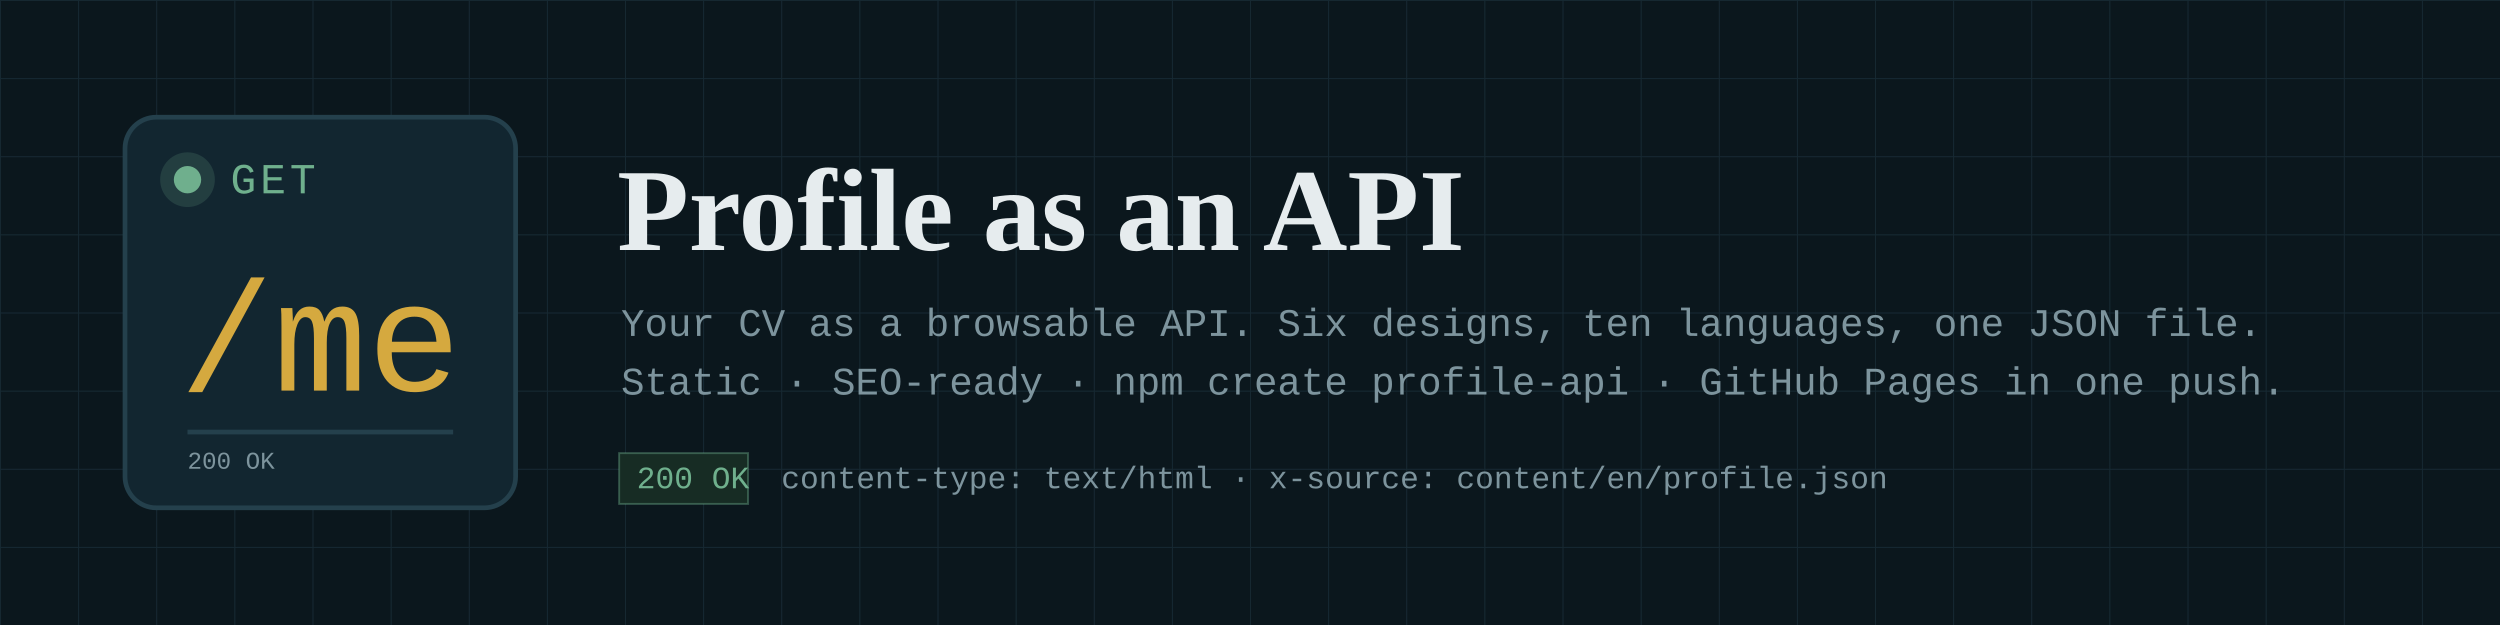
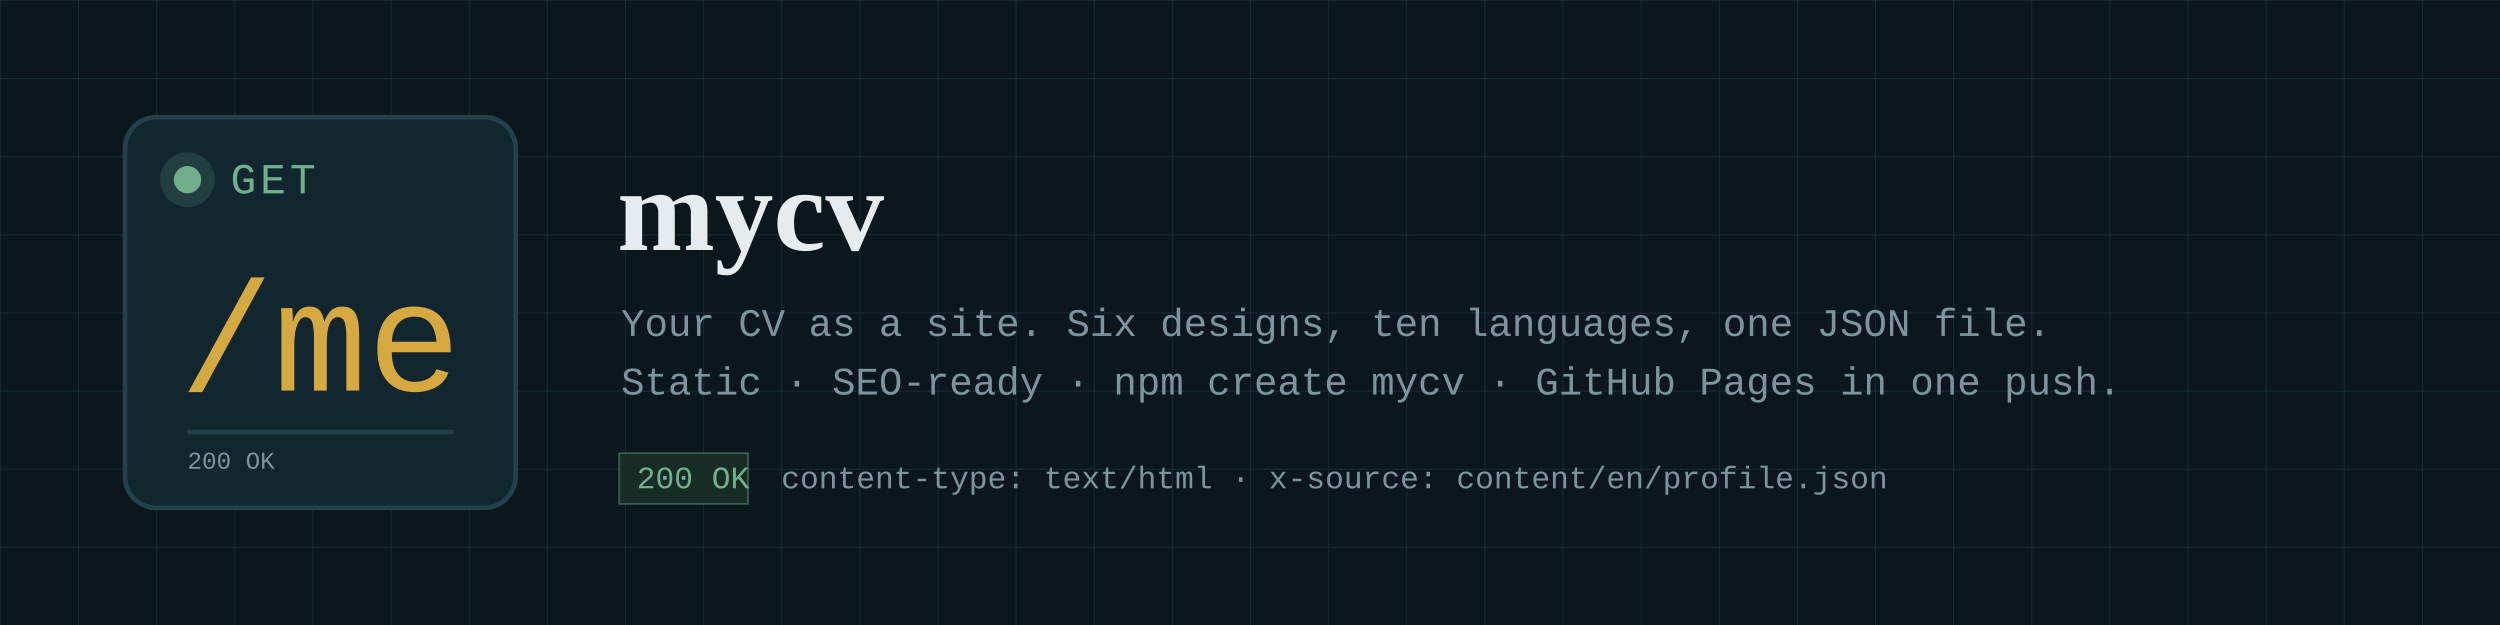
<svg xmlns="http://www.w3.org/2000/svg" width="1280" height="320" viewBox="0 0 1280 320">
  <defs>
    <pattern id="g" width="40" height="40" patternUnits="userSpaceOnUse">
      <path d="M 40 0 L 0 0 0 40" fill="none" stroke="#24404c" stroke-opacity="0.45" stroke-width="1" />
    </pattern>
  </defs>
  <rect width="1280" height="320" fill="#0b171d" />
  <rect width="1280" height="320" fill="url(#g)" />
  <g transform="translate(64,60)">
    <rect width="200" height="200" rx="16.0" fill="#122630" stroke="#24404c" stroke-width="2.4" />
    <circle cx="32.0" cy="32.0" r="7" fill="#6fb08d" />
    <circle cx="32.0" cy="32.0" r="14" fill="#6fb08d" fill-opacity="0.18" />
    <text x="54.0" y="39.0" font-family="ui-monospace, SFMono-Regular, Menlo, Consolas, 'Liberation Mono', monospace" font-size="22.0" font-weight="500" fill="#6fb08d" letter-spacing="2.0">GET</text>
    <text x="100.0" y="140.0" text-anchor="middle" font-family="ui-monospace, SFMono-Regular, Menlo, Consolas, 'Liberation Mono', monospace" font-size="80.0" font-weight="500" fill="#d5a93f">/me</text>
    <rect x="32.0" y="160.0" width="136.0" height="2.4" fill="#24404c" />
    <text x="32.0" y="180.0" font-family="ui-monospace, SFMono-Regular, Menlo, Consolas, 'Liberation Mono', monospace" font-size="12.4" fill="#7d949d">200 OK</text>
  </g>
-   <text x="316" y="128" font-family="Georgia, 'Times New Roman', serif" font-size="60" font-weight="600" fill="#e6ecee">Profile as an API</text>
-   <text x="318" y="172" font-family="ui-monospace, SFMono-Regular, Menlo, Consolas, 'Liberation Mono', monospace" font-size="20" fill="#7d949d">Your CV as a browsable API. Six designs, ten languages, one JSON file.</text>
-   <text x="318" y="202" font-family="ui-monospace, SFMono-Regular, Menlo, Consolas, 'Liberation Mono', monospace" font-size="20" fill="#7d949d">Static · SEO-ready · npm create profile-api · GitHub Pages in one push.</text>
+   <text x="316" y="128" font-family="Georgia, 'Times New Roman', serif" font-size="60" font-weight="600" fill="#e6ecee">mycv</text>
+   <text x="318" y="172" font-family="ui-monospace, SFMono-Regular, Menlo, Consolas, 'Liberation Mono', monospace" font-size="20" fill="#7d949d">Your CV as a site. Six designs, ten languages, one JSON file.</text>
+   <text x="318" y="202" font-family="ui-monospace, SFMono-Regular, Menlo, Consolas, 'Liberation Mono', monospace" font-size="20" fill="#7d949d">Static · SEO-ready · npm create mycv · GitHub Pages in one push.</text>
  <g font-family="ui-monospace, SFMono-Regular, Menlo, Consolas, 'Liberation Mono', monospace" font-size="16" transform="translate(318,250)">
    <rect x="-1" y="-18" width="66" height="26" fill="#172c24" stroke="#6fb08d" stroke-opacity="0.4" />
    <text x="8" y="0" fill="#6fb08d">200 OK</text>
    <text x="82" y="0" fill="#7d949d">content-type: text/html  ·  x-source: content/en/profile.json</text>
  </g>
</svg>
